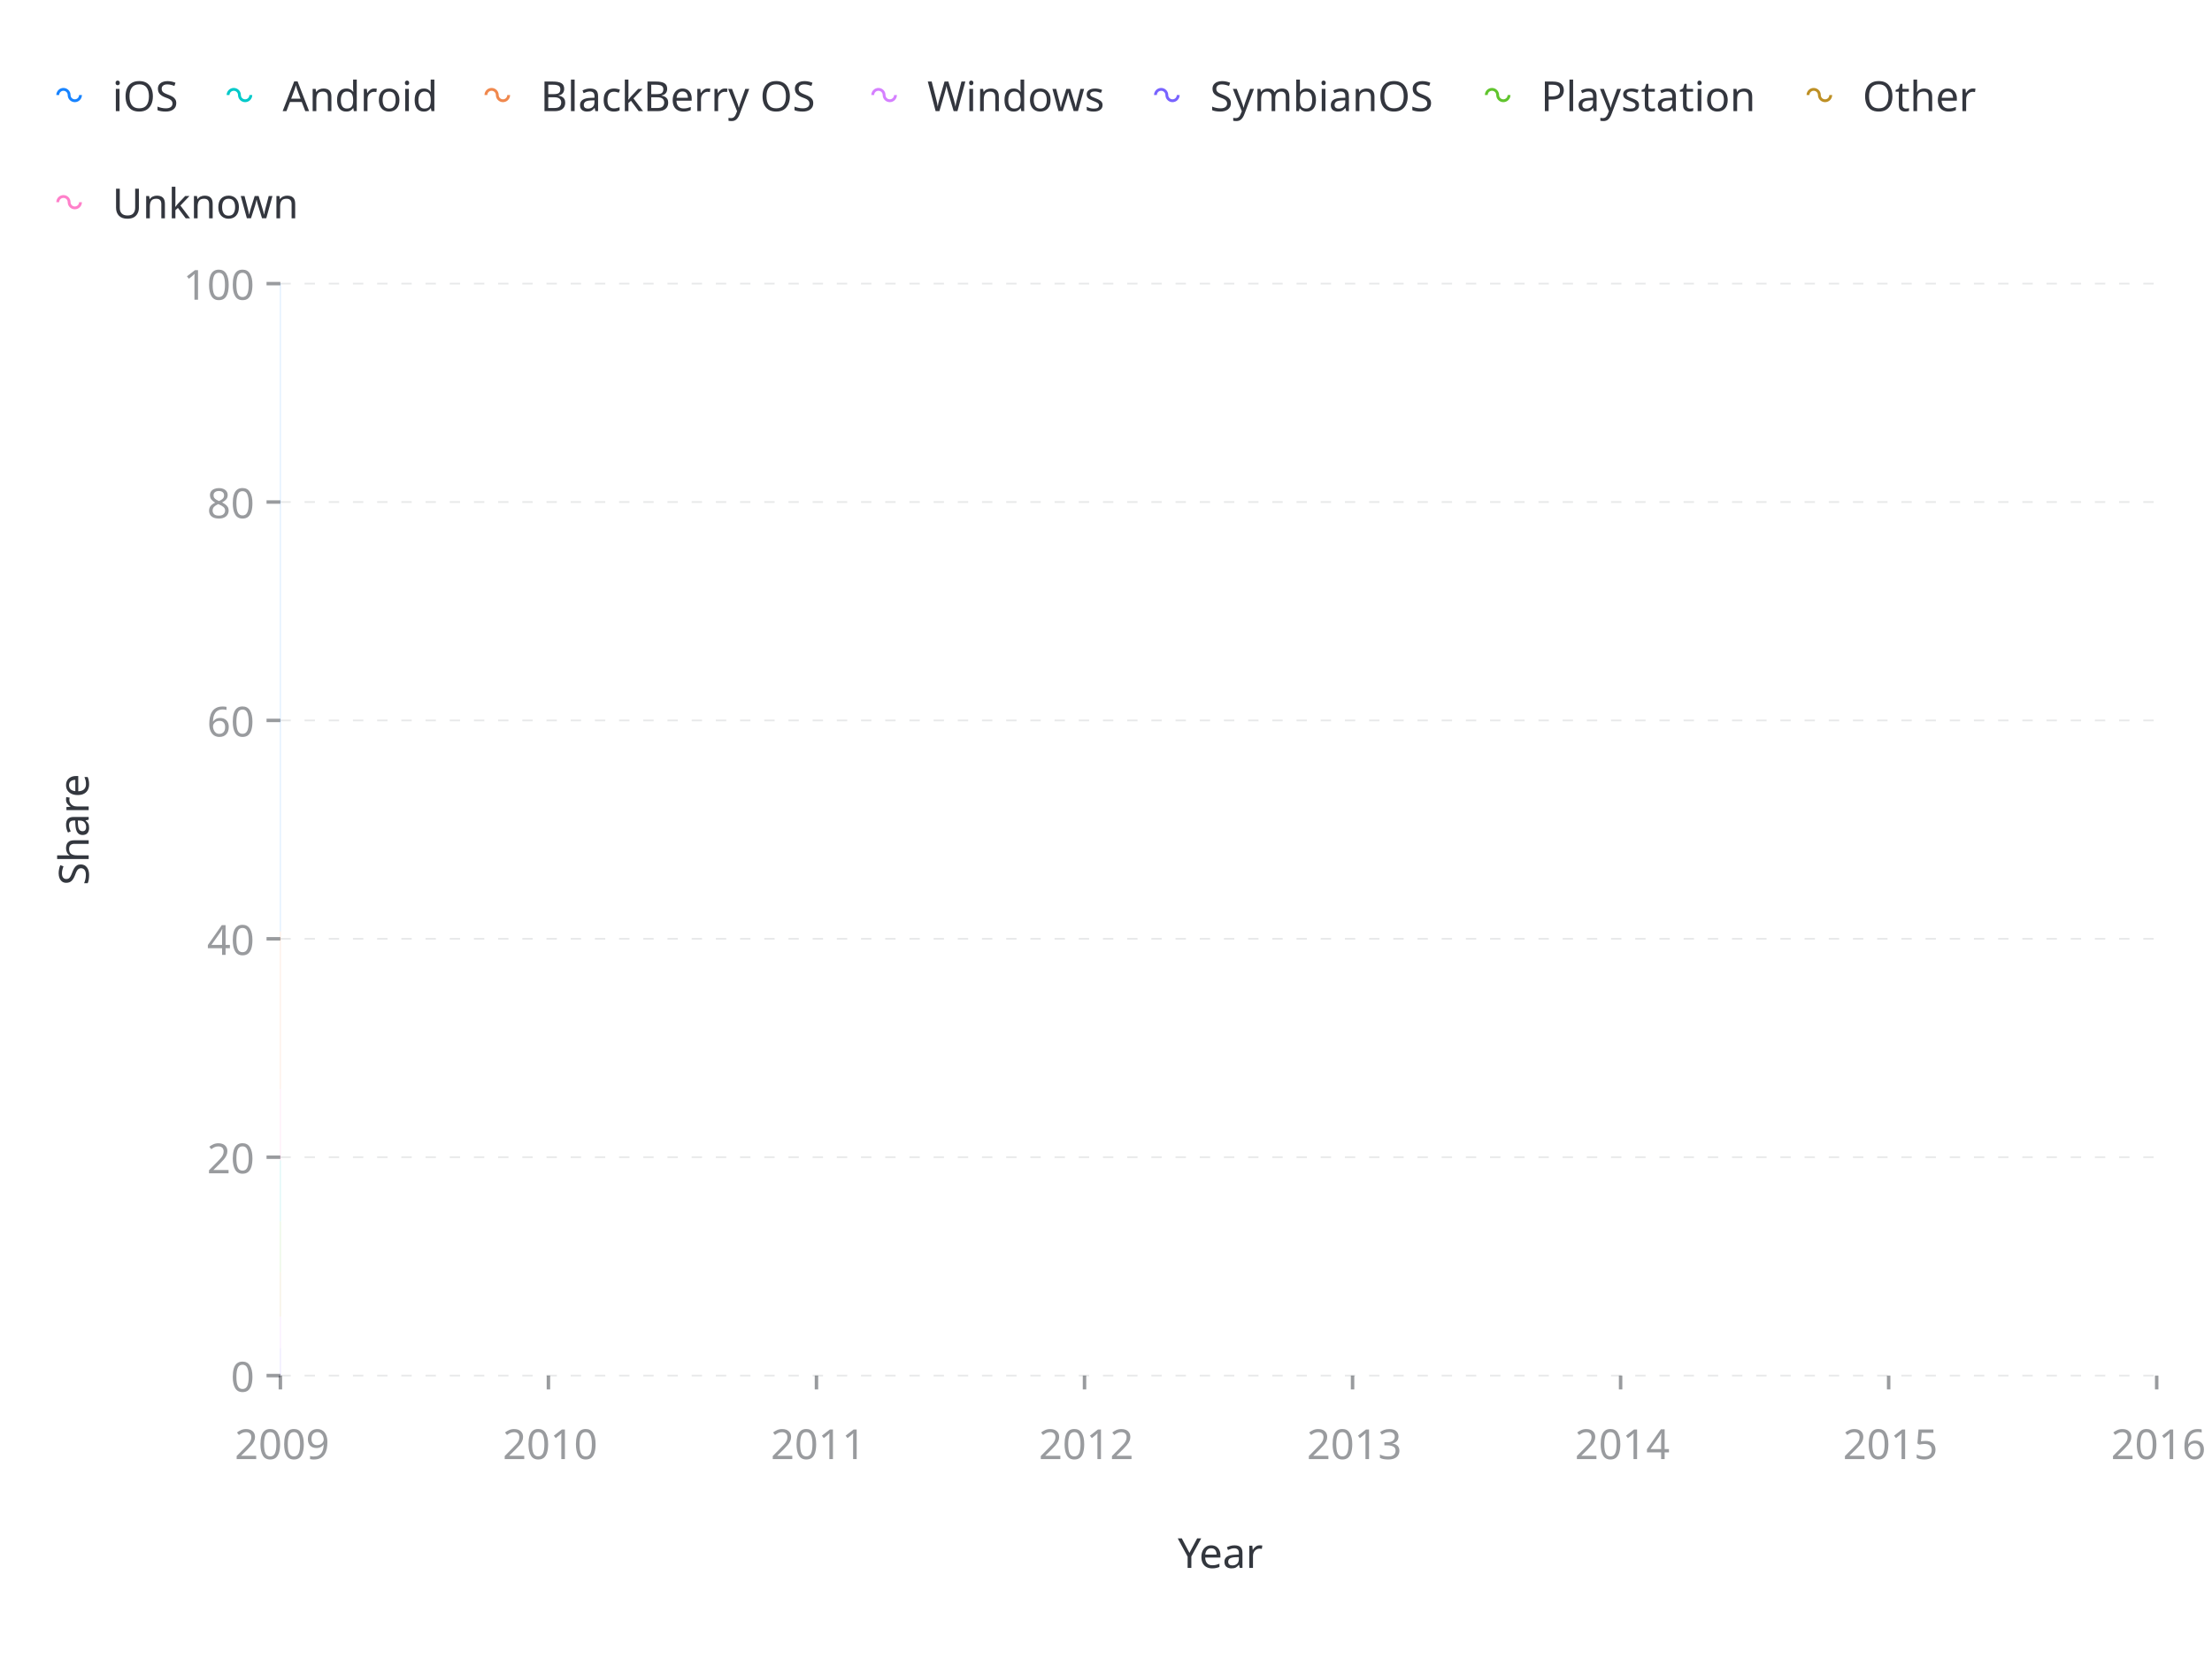
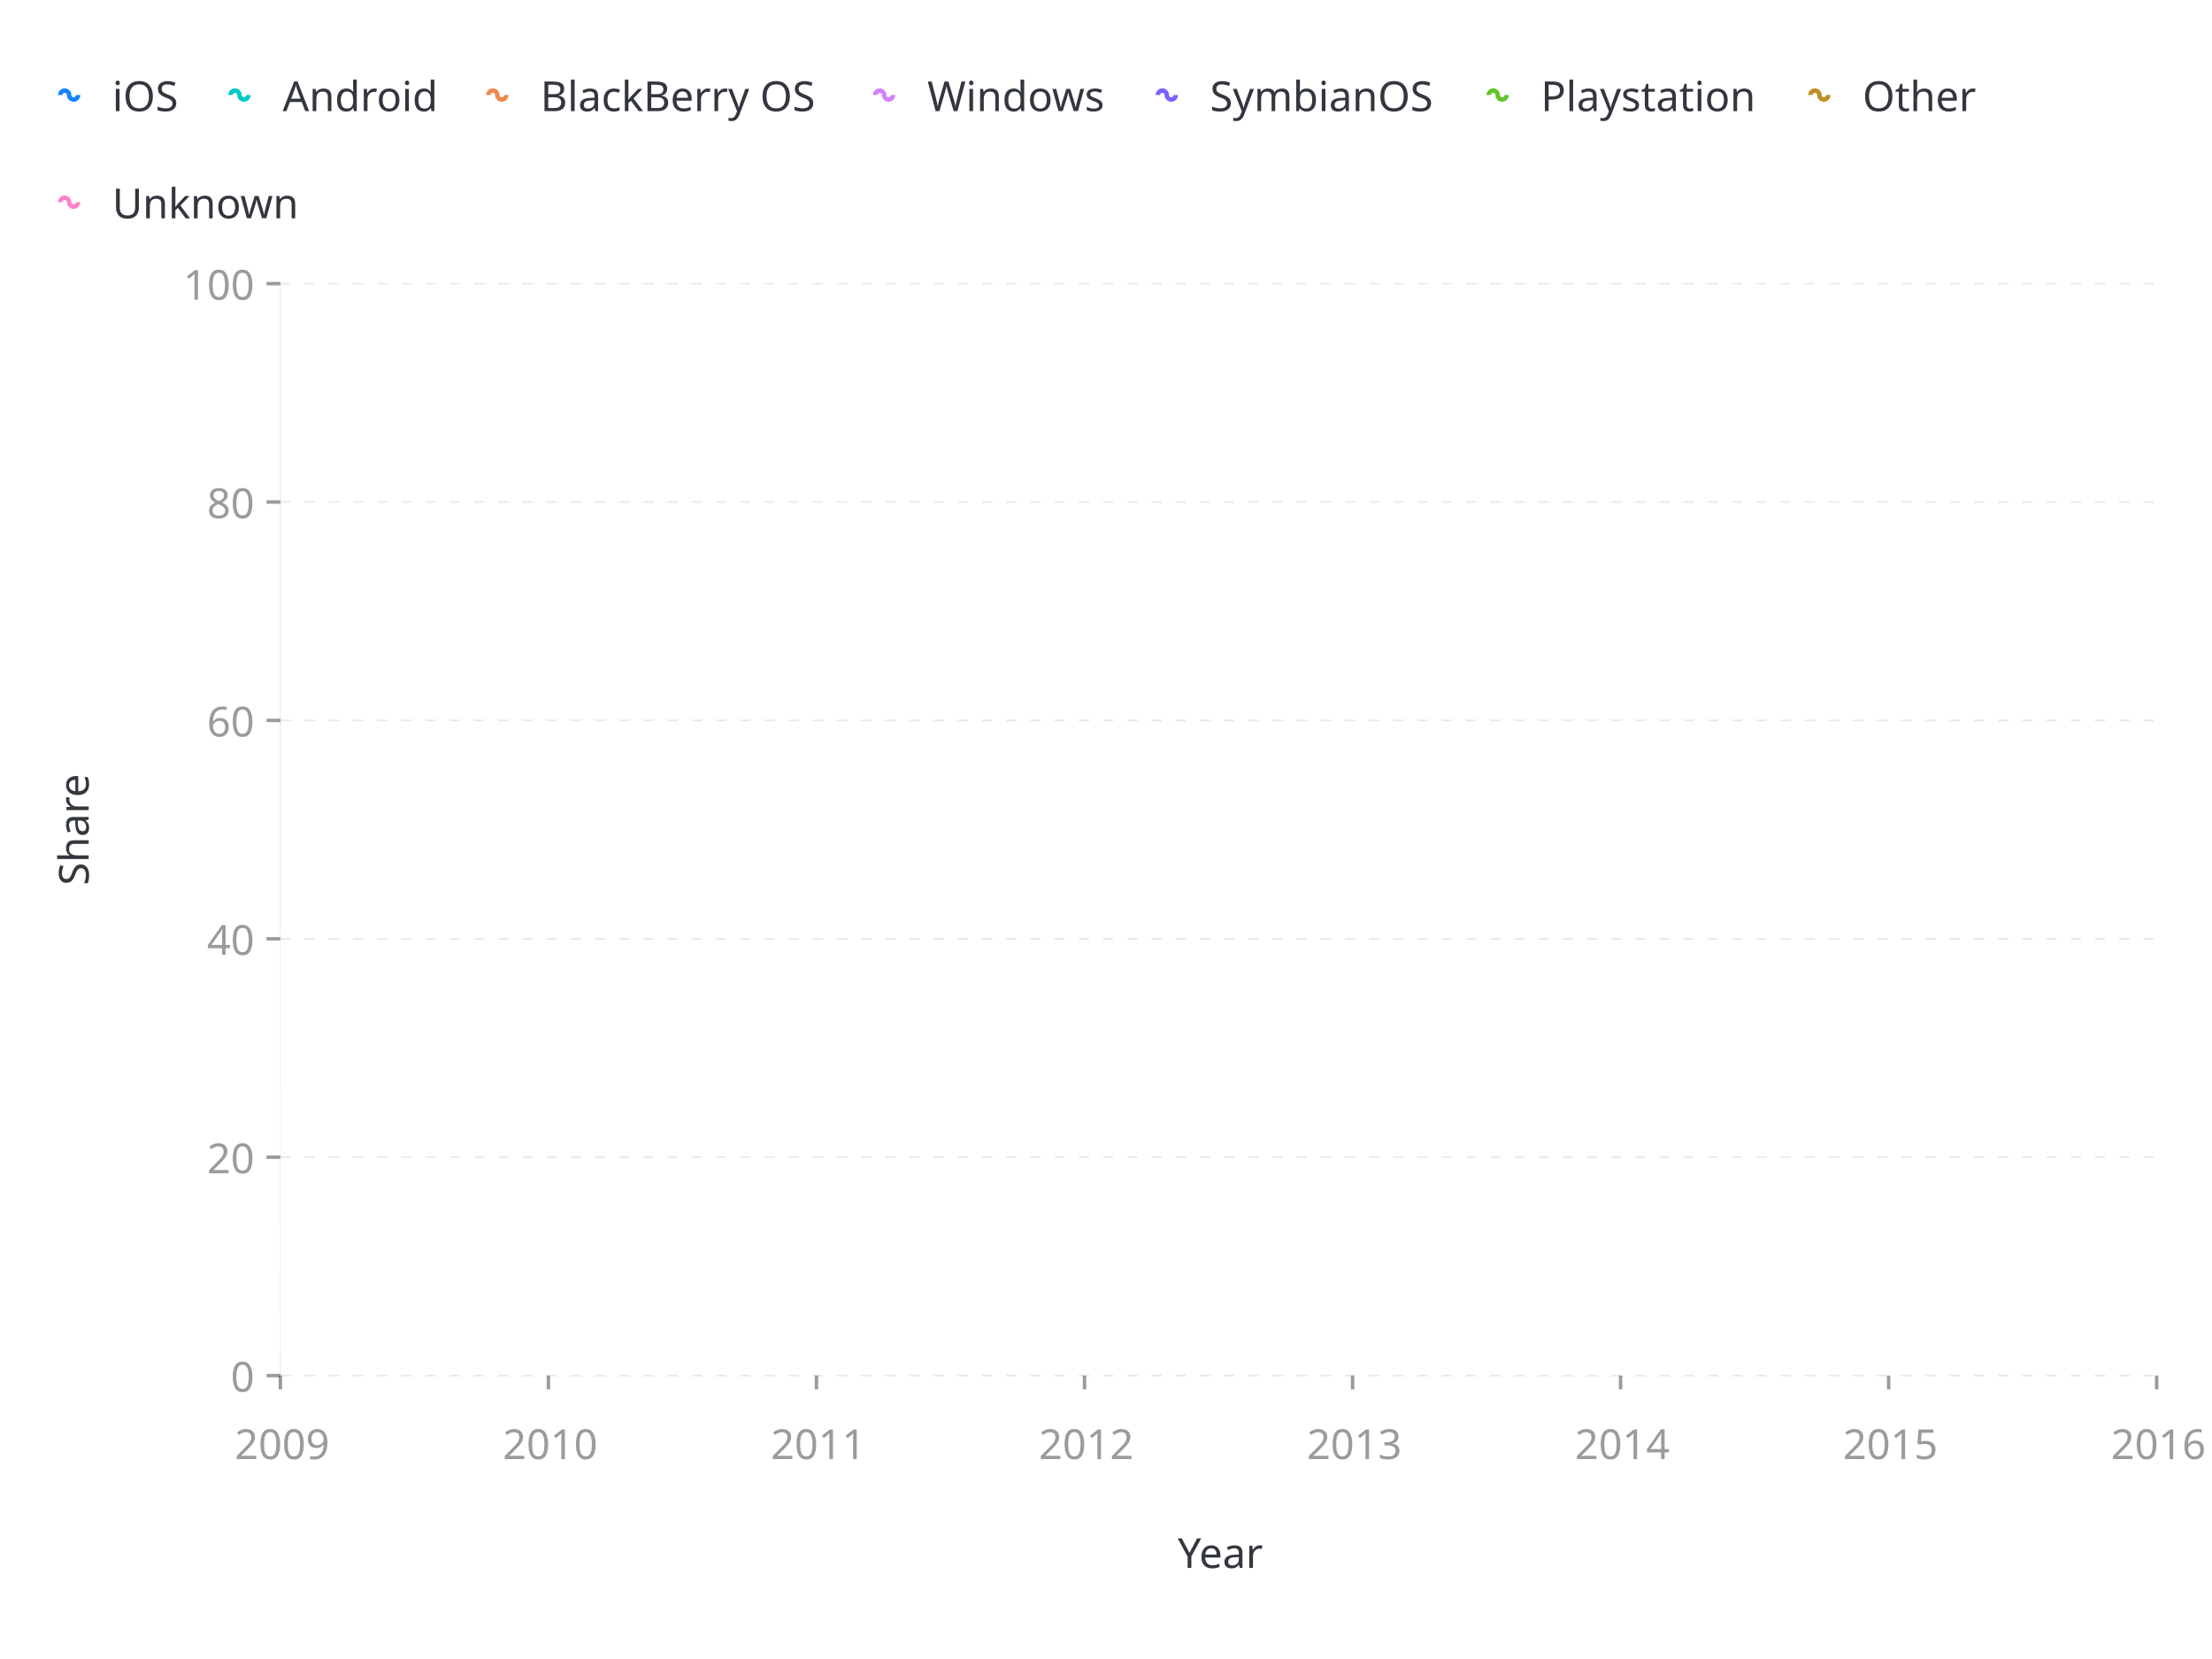
<svg xmlns="http://www.w3.org/2000/svg" width="640" height="480" color-interpolation-filters="sRGB" style="background: transparent;">
  <defs>
    <clipPath id="j" transform="matrix(1 0 0 1 -16 -16)">
      <use href="#a" transform="matrix(1 0 0 1 16 16)" />
    </clipPath>
    <clipPath id="k" transform="matrix(1 0 0 1 -81.12 -82)">
      <use href="#b" transform="matrix(.0001 0 0 1 81.12 82)" />
    </clipPath>
    <clipPath id="l" transform="matrix(1 0 0 1 -81.12 -82)">
      <use href="#c" transform="matrix(.0001 0 0 1 81.12 82)" />
    </clipPath>
    <clipPath id="m" transform="matrix(1 0 0 1 -81.12 -82)">
      <use href="#d" transform="matrix(.0001 0 0 1 81.12 82)" />
    </clipPath>
    <clipPath id="n" transform="matrix(1 0 0 1 -81.12 -82)">
      <use href="#e" transform="matrix(.0001 0 0 1 81.12 82)" />
    </clipPath>
    <clipPath id="o" transform="matrix(1 0 0 1 -81.12 -82)">
      <use href="#f" transform="matrix(.0001 0 0 1 81.12 82)" />
    </clipPath>
    <clipPath id="p" transform="matrix(1 0 0 1 -81.12 -82)">
      <use href="#g" transform="matrix(.0001 0 0 1 81.12 82)" />
    </clipPath>
    <clipPath id="q" transform="matrix(1 0 0 1 -81.12 -82)">
      <use href="#h" transform="matrix(.0001 0 0 1 81.12 82)" />
    </clipPath>
    <clipPath id="r" transform="matrix(1 0 0 1 -81.12 -82)">
      <use href="#i" transform="matrix(.0001 0 0 1 81.12 82)" />
    </clipPath>
  </defs>
  <g>
    <g fill="none">
      <g fill="none" class="view">
        <g>
          <path width="640" height="480" x="0" y="0" fill="rgba(0,0,0,0)" d="m0 0 640 0 0 480-640 0z" class="area" />
        </g>
        <g>
          <path width="608" height="448" x="16" y="16" fill="rgba(0,0,0,0)" d="m16 16 608 0 0 448-608 0z" class="area" />
        </g>
        <g>
          <path width="542.88" height="316" x="81.12" y="82" fill="rgba(0,0,0,0)" d="m81.12 82 542.88 0 0 316-542.88 0z" class="area" />
        </g>
        <g>
          <path width="542.88" height="316" x="81.12" y="82" fill="rgba(0,0,0,0)" d="m81.12 82 542.88 0 0 316-542.88 0z" class="area" />
        </g>
        <g fill="none" class="component">
          <g fill="none" transform="matrix(1 0 0 1 16 16)">
            <g fill="none" class="legend-category">
              <g fill="none" class="legend-title-group">
                <g fill="none" class="legend-title" />
              </g>
              <g fill="none" class="legend-items-group">
                <g fill="none" class="legend-items">
                  <g fill="none" class="items-navigator">
                    <g fill="none" class="navigator-content-group" clip-path="url(#j)">
                      <g fill="none" class="navigator-play-window">
                        <g fill="none" class="items-item-page">
                          <g fill="none" class="items-item">
                            <g fill="none" class="legend-category-item-background-group">
                              <g>
                                <path width="37.28" height="23" fill="rgba(0,0,0,0)" d="m0 0 37.28 0 0 23-37.28 0z" class="legend-category-item-background" visibility="visible" />
                              </g>
                            </g>
-                             <g fill="none" class="legend-category-item-marker-group" transform="matrix(.41161 0 0 .41161 4 11.5)">
-                               <g>
-                                 <path fill="none" stroke="rgba(23,131,255,1)" stroke-width="2" d="M-8 0a4 4 0 1 1 8 0 4 4 0 1 0 8 0" class="legend-category-item-marker" visibility="visible" />
+                             <g fill="none" class="legend-category-item-marker-group" transform="matrix(.32322 0 0 .32322 4 11.5)">
+                               <g>
+                                 <path fill="none" stroke="rgba(23,131,255,1)" stroke-width="4" d="M-8 0a4 4 0 1 1 8 0 4 4 0 1 0 8 0" class="legend-category-item-marker" visibility="visible" />
                              </g>
                            </g>
                            <g fill="none" class="legend-category-item-label-group" transform="matrix(1 0 0 1 16 11.5)">
                              <g>
                                <text fill="rgba(29,33,41,1)" fill-opacity=".9" stroke-width="1" class="legend-category-item-label" dominant-baseline="central" dx=".5" dy="0" font-family="sans-serif" font-size="12" font-style="normal" font-variant="normal" font-weight="normal" paint-order="stroke" style="transform:translate(0px, 0px);" text-anchor="left" visibility="visible">iOS</text>
                              </g>
                            </g>
                            <g fill="none" class="legend-category-item-value-group" />
                          </g>
                          <g fill="none" class="items-item" transform="matrix(1 0 0 1 49.28 0)">
                            <g fill="none" class="legend-category-item-background-group">
                              <g>
                                <path width="62.6" height="23" fill="rgba(0,0,0,0)" d="m0 0 62.6 0 0 23-62.6 0z" class="legend-category-item-background" visibility="visible" />
                              </g>
                            </g>
-                             <g fill="none" class="legend-category-item-marker-group" transform="matrix(.41161 0 0 .41161 4 11.5)">
-                               <g>
-                                 <path fill="none" stroke="rgba(0,201,201,1)" stroke-width="2" d="M-8 0a4 4 0 1 1 8 0 4 4 0 1 0 8 0" class="legend-category-item-marker" visibility="visible" />
+                             <g fill="none" class="legend-category-item-marker-group" transform="matrix(.32322 0 0 .32322 4 11.5)">
+                               <g>
+                                 <path fill="none" stroke="rgba(0,201,201,1)" stroke-width="4" d="M-8 0a4 4 0 1 1 8 0 4 4 0 1 0 8 0" class="legend-category-item-marker" visibility="visible" />
                              </g>
                            </g>
                            <g fill="none" class="legend-category-item-label-group" transform="matrix(1 0 0 1 16 11.5)">
                              <g>
                                <text fill="rgba(29,33,41,1)" fill-opacity=".9" stroke-width="1" class="legend-category-item-label" dominant-baseline="central" dx=".5" dy="0" font-family="sans-serif" font-size="12" font-style="normal" font-variant="normal" font-weight="normal" paint-order="stroke" style="transform:translate(0px, 0px);" text-anchor="left" visibility="visible">Android</text>
                              </g>
                            </g>
                            <g fill="none" class="legend-category-item-value-group" />
                          </g>
                          <g fill="none" class="items-item" transform="matrix(1 0 0 1 123.88 0)">
                            <g fill="none" class="legend-category-item-background-group">
                              <g>
                                <path width="99.92" height="23" fill="rgba(0,0,0,0)" d="m0 0 99.92 0 0 23-99.92 0z" class="legend-category-item-background" visibility="visible" />
                              </g>
                            </g>
-                             <g fill="none" class="legend-category-item-marker-group" transform="matrix(.41161 0 0 .41161 4 11.5)">
-                               <g>
-                                 <path fill="none" stroke="rgba(240,136,77,1)" stroke-width="2" d="M-8 0a4 4 0 1 1 8 0 4 4 0 1 0 8 0" class="legend-category-item-marker" visibility="visible" />
+                             <g fill="none" class="legend-category-item-marker-group" transform="matrix(.32322 0 0 .32322 4 11.5)">
+                               <g>
+                                 <path fill="none" stroke="rgba(240,136,77,1)" stroke-width="4" d="M-8 0a4 4 0 1 1 8 0 4 4 0 1 0 8 0" class="legend-category-item-marker" visibility="visible" />
                              </g>
                            </g>
                            <g fill="none" class="legend-category-item-label-group" transform="matrix(1 0 0 1 16 11.5)">
                              <g>
                                <text fill="rgba(29,33,41,1)" fill-opacity=".9" stroke-width="1" class="legend-category-item-label" dominant-baseline="central" dx=".5" dy="0" font-family="sans-serif" font-size="12" font-style="normal" font-variant="normal" font-weight="normal" paint-order="stroke" style="transform:translate(0px, 0px);" text-anchor="left" visibility="visible">BlackBerry OS</text>
                              </g>
                            </g>
                            <g fill="none" class="legend-category-item-value-group" />
                          </g>
                          <g fill="none" class="items-item" transform="matrix(1 0 0 1 235.8 0)">
                            <g fill="none" class="legend-category-item-background-group">
                              <g>
                                <path width="69.8" height="23" fill="rgba(0,0,0,0)" d="m0 0 69.8 0 0 23-69.8 0z" class="legend-category-item-background" visibility="visible" />
                              </g>
                            </g>
-                             <g fill="none" class="legend-category-item-marker-group" transform="matrix(.41161 0 0 .41161 4 11.5)">
-                               <g>
-                                 <path fill="none" stroke="rgba(213,128,255,1)" stroke-width="2" d="M-8 0a4 4 0 1 1 8 0 4 4 0 1 0 8 0" class="legend-category-item-marker" visibility="visible" />
+                             <g fill="none" class="legend-category-item-marker-group" transform="matrix(.32322 0 0 .32322 4 11.5)">
+                               <g>
+                                 <path fill="none" stroke="rgba(213,128,255,1)" stroke-width="4" d="M-8 0a4 4 0 1 1 8 0 4 4 0 1 0 8 0" class="legend-category-item-marker" visibility="visible" />
                              </g>
                            </g>
                            <g fill="none" class="legend-category-item-label-group" transform="matrix(1 0 0 1 16 11.5)">
                              <g>
                                <text fill="rgba(29,33,41,1)" fill-opacity=".9" stroke-width="1" class="legend-category-item-label" dominant-baseline="central" dx=".5" dy="0" font-family="sans-serif" font-size="12" font-style="normal" font-variant="normal" font-weight="normal" paint-order="stroke" style="transform:translate(0px, 0px);" text-anchor="left" visibility="visible">Windows</text>
                              </g>
                            </g>
                            <g fill="none" class="legend-category-item-value-group" />
                          </g>
                          <g fill="none" class="items-item" transform="matrix(1 0 0 1 317.6 0)">
                            <g fill="none" class="legend-category-item-background-group">
                              <g>
                                <path width="83.72" height="23" fill="rgba(0,0,0,0)" d="m0 0 83.72 0 0 23-83.72 0z" class="legend-category-item-background" visibility="visible" />
                              </g>
                            </g>
-                             <g fill="none" class="legend-category-item-marker-group" transform="matrix(.41161 0 0 .41161 4 11.5)">
-                               <g>
-                                 <path fill="none" stroke="rgba(120,99,255,1)" stroke-width="2" d="M-8 0a4 4 0 1 1 8 0 4 4 0 1 0 8 0" class="legend-category-item-marker" visibility="visible" />
+                             <g fill="none" class="legend-category-item-marker-group" transform="matrix(.32322 0 0 .32322 4 11.5)">
+                               <g>
+                                 <path fill="none" stroke="rgba(120,99,255,1)" stroke-width="4" d="M-8 0a4 4 0 1 1 8 0 4 4 0 1 0 8 0" class="legend-category-item-marker" visibility="visible" />
                              </g>
                            </g>
                            <g fill="none" class="legend-category-item-label-group" transform="matrix(1 0 0 1 16 11.5)">
                              <g>
                                <text fill="rgba(29,33,41,1)" fill-opacity=".9" stroke-width="1" class="legend-category-item-label" dominant-baseline="central" dx=".5" dy="0" font-family="sans-serif" font-size="12" font-style="normal" font-variant="normal" font-weight="normal" paint-order="stroke" style="transform:translate(0px, 0px);" text-anchor="left" visibility="visible">SymbianOS</text>
                              </g>
                            </g>
                            <g fill="none" class="legend-category-item-value-group" />
                          </g>
                          <g fill="none" class="items-item" transform="matrix(1 0 0 1 413.32 0)">
                            <g fill="none" class="legend-category-item-background-group">
                              <g>
                                <path width="81.08" height="23" fill="rgba(0,0,0,0)" d="m0 0 81.08 0 0 23-81.08 0z" class="legend-category-item-background" visibility="visible" />
                              </g>
                            </g>
-                             <g fill="none" class="legend-category-item-marker-group" transform="matrix(.41161 0 0 .41161 4 11.5)">
-                               <g>
-                                 <path fill="none" stroke="rgba(96,196,45,1)" stroke-width="2" d="M-8 0a4 4 0 1 1 8 0 4 4 0 1 0 8 0" class="legend-category-item-marker" visibility="visible" />
+                             <g fill="none" class="legend-category-item-marker-group" transform="matrix(.32322 0 0 .32322 4 11.5)">
+                               <g>
+                                 <path fill="none" stroke="rgba(96,196,45,1)" stroke-width="4" d="M-8 0a4 4 0 1 1 8 0 4 4 0 1 0 8 0" class="legend-category-item-marker" visibility="visible" />
                              </g>
                            </g>
                            <g fill="none" class="legend-category-item-label-group" transform="matrix(1 0 0 1 16 11.5)">
                              <g>
                                <text fill="rgba(29,33,41,1)" fill-opacity=".9" stroke-width="1" class="legend-category-item-label" dominant-baseline="central" dx=".5" dy="0" font-family="sans-serif" font-size="12" font-style="normal" font-variant="normal" font-weight="normal" paint-order="stroke" style="transform:translate(0px, 0px);" text-anchor="left" visibility="visible">Playstation</text>
                              </g>
                            </g>
                            <g fill="none" class="legend-category-item-value-group" />
                          </g>
                          <g fill="none" class="items-item" transform="matrix(1 0 0 1 506.4 0)">
                            <g fill="none" class="legend-category-item-background-group">
                              <g>
                                <path width="49.76" height="23" fill="rgba(0,0,0,0)" d="m0 0 49.76 0 0 23-49.76 0z" class="legend-category-item-background" visibility="visible" />
                              </g>
                            </g>
-                             <g fill="none" class="legend-category-item-marker-group" transform="matrix(.41161 0 0 .41161 4 11.5)">
-                               <g>
-                                 <path fill="none" stroke="rgba(189,143,36,1)" stroke-width="2" d="M-8 0a4 4 0 1 1 8 0 4 4 0 1 0 8 0" class="legend-category-item-marker" visibility="visible" />
+                             <g fill="none" class="legend-category-item-marker-group" transform="matrix(.32322 0 0 .32322 4 11.5)">
+                               <g>
+                                 <path fill="none" stroke="rgba(189,143,36,1)" stroke-width="4" d="M-8 0a4 4 0 1 1 8 0 4 4 0 1 0 8 0" class="legend-category-item-marker" visibility="visible" />
                              </g>
                            </g>
                            <g fill="none" class="legend-category-item-label-group" transform="matrix(1 0 0 1 16 11.5)">
                              <g>
                                <text fill="rgba(29,33,41,1)" fill-opacity=".9" stroke-width="1" class="legend-category-item-label" dominant-baseline="central" dx=".5" dy="0" font-family="sans-serif" font-size="12" font-style="normal" font-variant="normal" font-weight="normal" paint-order="stroke" style="transform:translate(0px, 0px);" text-anchor="left" visibility="visible">Other</text>
                              </g>
                            </g>
                            <g fill="none" class="legend-category-item-value-group" />
                          </g>
                          <g fill="none" class="items-item" transform="matrix(1 0 0 1 0 31)">
                            <g fill="none" class="legend-category-item-background-group">
                              <g>
                                <path width="70.88" height="23" fill="rgba(0,0,0,0)" d="m0 0 70.88 0 0 23-70.88 0z" class="legend-category-item-background" visibility="visible" />
                              </g>
                            </g>
-                             <g fill="none" class="legend-category-item-marker-group" transform="matrix(.41161 0 0 .41161 4 11.5)">
-                               <g>
-                                 <path fill="none" stroke="rgba(255,128,202,1)" stroke-width="2" d="M-8 0a4 4 0 1 1 8 0 4 4 0 1 0 8 0" class="legend-category-item-marker" visibility="visible" />
+                             <g fill="none" class="legend-category-item-marker-group" transform="matrix(.32322 0 0 .32322 4 11.5)">
+                               <g>
+                                 <path fill="none" stroke="rgba(255,128,202,1)" stroke-width="4" d="M-8 0a4 4 0 1 1 8 0 4 4 0 1 0 8 0" class="legend-category-item-marker" visibility="visible" />
                              </g>
                            </g>
                            <g fill="none" class="legend-category-item-label-group" transform="matrix(1 0 0 1 16 11.5)">
                              <g>
                                <text fill="rgba(29,33,41,1)" fill-opacity=".9" stroke-width="1" class="legend-category-item-label" dominant-baseline="central" dx=".5" dy="0" font-family="sans-serif" font-size="12" font-style="normal" font-variant="normal" font-weight="normal" paint-order="stroke" style="transform:translate(0px, 0px);" text-anchor="left" visibility="visible">Unknown</text>
                              </g>
                            </g>
                            <g fill="none" class="legend-category-item-value-group" />
                          </g>
                        </g>
                      </g>
                    </g>
                    <g fill="none" class="navigator-controller" />
                    <g>
                      <path id="a" width="556.16" height="54" fill="none" d="m0 0 556.16 0 0 54-556.16 0z" class="navigator-clip-path" />
                    </g>
                  </g>
                </g>
              </g>
            </g>
          </g>
        </g>
        <g fill="none" class="component">
          <g fill="none" class="axis">
            <g fill="none" class="axis-grid-group" />
            <g fill="none" class="axis-main-group">
              <g fill="none" class="axis-line-group">
                <g>
                  <line x1="81.12" x2="624" y1="398" y2="398" fill="none" stroke="rgba(29,33,41,1)" stroke-opacity=".45" stroke-width=".5" class="axis-line axis-line" opacity="0" />
                </g>
              </g>
              <g fill="none" class="axis-tick-group">
                <g fill="none" class="axis-tick" transform="matrix(1 0 0 1 81.12 398)">
                  <g>
                    <line x1="0" x2="0" y1="0" y2="4" fill="none" stroke="rgba(29,33,41,1)" stroke-width="1" class="axis-tick-item" opacity=".45" />
                  </g>
                </g>
                <g fill="none" class="axis-tick" transform="matrix(1 0 0 1 158.6743 398)">
                  <g>
                    <line x1="0" x2="0" y1="0" y2="4" fill="none" stroke="rgba(29,33,41,1)" stroke-width="1" class="axis-tick-item" opacity=".45" />
                  </g>
                </g>
                <g fill="none" class="axis-tick" transform="matrix(1 0 0 1 236.2286 398)">
                  <g>
                    <line x1="0" x2="0" y1="0" y2="4" fill="none" stroke="rgba(29,33,41,1)" stroke-width="1" class="axis-tick-item" opacity=".45" />
                  </g>
                </g>
                <g fill="none" class="axis-tick" transform="matrix(1 0 0 1 313.7829 398)">
                  <g>
                    <line x1="0" x2="0" y1="0" y2="4" fill="none" stroke="rgba(29,33,41,1)" stroke-width="1" class="axis-tick-item" opacity=".45" />
                  </g>
                </g>
                <g fill="none" class="axis-tick" transform="matrix(1 0 0 1 391.3372 398)">
                  <g>
                    <line x1="0" x2="0" y1="0" y2="4" fill="none" stroke="rgba(29,33,41,1)" stroke-width="1" class="axis-tick-item" opacity=".45" />
                  </g>
                </g>
                <g fill="none" class="axis-tick" transform="matrix(1 0 0 1 468.8914 398)">
                  <g>
                    <line x1="0" x2="0" y1="0" y2="4" fill="none" stroke="rgba(29,33,41,1)" stroke-width="1" class="axis-tick-item" opacity=".45" />
                  </g>
                </g>
                <g fill="none" class="axis-tick" transform="matrix(1 0 0 1 546.4457 398)">
                  <g>
                    <line x1="0" x2="0" y1="0" y2="4" fill="none" stroke="rgba(29,33,41,1)" stroke-width="1" class="axis-tick-item" opacity=".45" />
                  </g>
                </g>
                <g fill="none" class="axis-tick" transform="matrix(1 0 0 1 624 398)">
                  <g>
                    <line x1="0" x2="0" y1="0" y2="4" fill="none" stroke="rgba(29,33,41,1)" stroke-width="1" class="axis-tick-item" opacity=".45" />
                  </g>
                </g>
              </g>
              <g fill="none" class="axis-label-group">
                <g fill="none" class="axis-label" transform="matrix(1 0 0 1 81.12 406)">
                  <g>
                    <text fill="rgba(29,33,41,1)" stroke-width="1" class="axis-label-item" dominant-baseline="central" dx=".5" dy="11.5" font-family="sans-serif" font-size="12" font-style="normal" font-variant="normal" font-weight="normal" opacity=".45" paint-order="stroke" style="transform:translate(0px, 0px);" text-anchor="middle" visibility="visible">2009</text>
                  </g>
                </g>
                <g fill="none" class="axis-label" transform="matrix(1 0 0 1 158.6743 406)">
                  <g>
                    <text fill="rgba(29,33,41,1)" stroke-width="1" class="axis-label-item" dominant-baseline="central" dx=".5" dy="11.5" font-family="sans-serif" font-size="12" font-style="normal" font-variant="normal" font-weight="normal" opacity=".45" paint-order="stroke" style="transform:translate(0px, 0px);" text-anchor="middle" visibility="visible">2010</text>
                  </g>
                </g>
                <g fill="none" class="axis-label" transform="matrix(1 0 0 1 236.2286 406)">
                  <g>
                    <text fill="rgba(29,33,41,1)" stroke-width="1" class="axis-label-item" dominant-baseline="central" dx=".5" dy="11.5" font-family="sans-serif" font-size="12" font-style="normal" font-variant="normal" font-weight="normal" opacity=".45" paint-order="stroke" style="transform:translate(0px, 0px);" text-anchor="middle" visibility="visible">2011</text>
                  </g>
                </g>
                <g fill="none" class="axis-label" transform="matrix(1 0 0 1 313.7829 406)">
                  <g>
                    <text fill="rgba(29,33,41,1)" stroke-width="1" class="axis-label-item" dominant-baseline="central" dx=".5" dy="11.5" font-family="sans-serif" font-size="12" font-style="normal" font-variant="normal" font-weight="normal" opacity=".45" paint-order="stroke" style="transform:translate(0px, 0px);" text-anchor="middle" visibility="visible">2012</text>
                  </g>
                </g>
                <g fill="none" class="axis-label" transform="matrix(1 0 0 1 391.3372 406)">
                  <g>
                    <text fill="rgba(29,33,41,1)" stroke-width="1" class="axis-label-item" dominant-baseline="central" dx=".5" dy="11.5" font-family="sans-serif" font-size="12" font-style="normal" font-variant="normal" font-weight="normal" opacity=".45" paint-order="stroke" style="transform:translate(0px, 0px);" text-anchor="middle" visibility="visible">2013</text>
                  </g>
                </g>
                <g fill="none" class="axis-label" transform="matrix(1 0 0 1 468.8914 406)">
                  <g>
                    <text fill="rgba(29,33,41,1)" stroke-width="1" class="axis-label-item" dominant-baseline="central" dx=".5" dy="11.5" font-family="sans-serif" font-size="12" font-style="normal" font-variant="normal" font-weight="normal" opacity=".45" paint-order="stroke" style="transform:translate(0px, 0px);" text-anchor="middle" visibility="visible">2014</text>
                  </g>
                </g>
                <g fill="none" class="axis-label" transform="matrix(1 0 0 1 546.4457 406)">
                  <g>
                    <text fill="rgba(29,33,41,1)" stroke-width="1" class="axis-label-item" dominant-baseline="central" dx=".5" dy="11.5" font-family="sans-serif" font-size="12" font-style="normal" font-variant="normal" font-weight="normal" opacity=".45" paint-order="stroke" style="transform:translate(0px, 0px);" text-anchor="middle" visibility="visible">2015</text>
                  </g>
                </g>
                <g fill="none" class="axis-label" transform="matrix(1 0 0 1 624 406)">
                  <g>
                    <text fill="rgba(29,33,41,1)" stroke-width="1" class="axis-label-item" dominant-baseline="central" dx=".5" dy="11.5" font-family="sans-serif" font-size="12" font-style="normal" font-variant="normal" font-weight="normal" opacity=".45" paint-order="stroke" style="transform:translate(0px, 0px);" text-anchor="middle" visibility="visible">2016</text>
                  </g>
                </g>
              </g>
            </g>
            <g fill="none" class="axis-title-group" transform="matrix(1 0 0 1 352.58 452.5)">
              <g transform="matrix(1 0 0 1 0 8)">
                <text fill="rgba(29,33,41,1)" stroke-width="1" class="axis-title" dominant-baseline="central" dx=".5" dy="-11.5" font-family="sans-serif" font-size="12" font-style="normal" font-variant="normal" font-weight="normal" opacity=".9" paint-order="stroke" style="transform:translate(0px, 0px);" text-anchor="middle">Year</text>
              </g>
            </g>
          </g>
        </g>
        <g fill="none" class="component">
          <g fill="none" class="axis">
            <g fill="none" class="axis-grid-group">
              <g fill="none" class="axis-grid">
                <g fill="none" class="grid-line-group">
                  <g>
                    <path fill="none" stroke="rgba(29,33,41,1)" stroke-dasharray="3,4" stroke-opacity=".1" stroke-width=".5" d="m81.12 398 542.88 0" class="grid-line" />
                  </g>
                  <g>
                    <path fill="none" stroke="rgba(29,33,41,1)" stroke-dasharray="3,4" stroke-opacity=".1" stroke-width=".5" d="m81.12 334.813 542.88 0" class="grid-line" />
                  </g>
                  <g>
                    <path fill="none" stroke="rgba(29,33,41,1)" stroke-dasharray="3,4" stroke-opacity=".1" stroke-width=".5" d="m81.12 271.625 542.88 0" class="grid-line" />
                  </g>
                  <g>
                    <path fill="none" stroke="rgba(29,33,41,1)" stroke-dasharray="3,4" stroke-opacity=".1" stroke-width=".5" d="m81.12 208.438 542.88 0" class="grid-line" />
                  </g>
                  <g>
                    <path fill="none" stroke="rgba(29,33,41,1)" stroke-dasharray="3,4" stroke-opacity=".1" stroke-width=".5" d="m81.12 145.25 542.88 0" class="grid-line" />
                  </g>
                  <g>
                    <path fill="none" stroke="rgba(29,33,41,1)" stroke-dasharray="3,4" stroke-opacity=".1" stroke-width=".5" d="m81.12 82.063 542.88 0" class="grid-line" />
                  </g>
                </g>
                <g fill="none" class="grid-region-group" />
              </g>
            </g>
            <g fill="none" class="axis-main-group">
              <g fill="none" class="axis-line-group">
                <g>
                  <line x1="81.12" x2="81.12" y1="398" y2="82" fill="none" stroke="rgba(29,33,41,1)" stroke-opacity=".45" stroke-width=".5" class="axis-line axis-line" opacity="0" />
                </g>
              </g>
              <g fill="none" class="axis-tick-group">
                <g fill="none" class="axis-tick" transform="matrix(1 0 0 1 81.12 398)">
                  <g>
                    <line x1="0" x2="-4" y1="0" y2="0" fill="none" stroke="rgba(29,33,41,1)" stroke-width="1" class="axis-tick-item" opacity=".45" />
                  </g>
                </g>
                <g fill="none" class="axis-tick" transform="matrix(1 0 0 1 81.12 334.8127)">
                  <g>
                    <line x1="0" x2="-4" y1="0" y2="0" fill="none" stroke="rgba(29,33,41,1)" stroke-width="1" class="axis-tick-item" opacity=".45" />
                  </g>
                </g>
                <g fill="none" class="axis-tick" transform="matrix(1 0 0 1 81.12 271.6253)">
                  <g>
                    <line x1="0" x2="-4" y1="0" y2="0" fill="none" stroke="rgba(29,33,41,1)" stroke-width="1" class="axis-tick-item" opacity=".45" />
                  </g>
                </g>
                <g fill="none" class="axis-tick" transform="matrix(1 0 0 1 81.12 208.438)">
                  <g>
                    <line x1="0" x2="-4" y1="0" y2="0" fill="none" stroke="rgba(29,33,41,1)" stroke-width="1" class="axis-tick-item" opacity=".45" />
                  </g>
                </g>
                <g fill="none" class="axis-tick" transform="matrix(1 0 0 1 81.12 145.2505)">
                  <g>
                    <line x1="0" x2="-4" y1="0" y2="0" fill="none" stroke="rgba(29,33,41,1)" stroke-width="1" class="axis-tick-item" opacity=".45" />
                  </g>
                </g>
                <g fill="none" class="axis-tick" transform="matrix(1 0 0 1 81.12 82.0632)">
                  <g>
                    <line x1="0" x2="-4" y1="0" y2="0" fill="none" stroke="rgba(29,33,41,1)" stroke-width="1" class="axis-tick-item" opacity=".45" />
                  </g>
                </g>
              </g>
              <g fill="none" class="axis-label-group">
                <g fill="none" class="axis-label" transform="matrix(1 0 0 1 73.12 398)">
                  <g>
                    <text fill="rgba(29,33,41,1)" stroke-width="1" class="axis-label-item" dominant-baseline="central" dx=".5" dy="0" font-family="sans-serif" font-size="12" font-style="normal" font-variant="normal" font-weight="normal" opacity=".45" paint-order="stroke" style="transform:translate(0px, 0px);" text-anchor="end" visibility="visible">0</text>
                  </g>
                </g>
                <g fill="none" class="axis-label" transform="matrix(1 0 0 1 73.12 334.8127)">
                  <g>
                    <text fill="rgba(29,33,41,1)" stroke-width="1" class="axis-label-item" dominant-baseline="central" dx=".5" dy="0" font-family="sans-serif" font-size="12" font-style="normal" font-variant="normal" font-weight="normal" opacity=".45" paint-order="stroke" style="transform:translate(0px, 0px);" text-anchor="end" visibility="visible">20</text>
                  </g>
                </g>
                <g fill="none" class="axis-label" transform="matrix(1 0 0 1 73.12 271.6253)">
                  <g>
                    <text fill="rgba(29,33,41,1)" stroke-width="1" class="axis-label-item" dominant-baseline="central" dx=".5" dy="0" font-family="sans-serif" font-size="12" font-style="normal" font-variant="normal" font-weight="normal" opacity=".45" paint-order="stroke" style="transform:translate(0px, 0px);" text-anchor="end" visibility="visible">40</text>
                  </g>
                </g>
                <g fill="none" class="axis-label" transform="matrix(1 0 0 1 73.12 208.438)">
                  <g>
                    <text fill="rgba(29,33,41,1)" stroke-width="1" class="axis-label-item" dominant-baseline="central" dx=".5" dy="0" font-family="sans-serif" font-size="12" font-style="normal" font-variant="normal" font-weight="normal" opacity=".45" paint-order="stroke" style="transform:translate(0px, 0px);" text-anchor="end" visibility="visible">60</text>
                  </g>
                </g>
                <g fill="none" class="axis-label" transform="matrix(1 0 0 1 73.12 145.2505)">
                  <g>
                    <text fill="rgba(29,33,41,1)" stroke-width="1" class="axis-label-item" dominant-baseline="central" dx=".5" dy="0" font-family="sans-serif" font-size="12" font-style="normal" font-variant="normal" font-weight="normal" opacity=".45" paint-order="stroke" style="transform:translate(0px, 0px);" text-anchor="end" visibility="visible">80</text>
                  </g>
                </g>
                <g fill="none" class="axis-label" transform="matrix(1 0 0 1 73.12 82.0632)">
                  <g>
                    <text fill="rgba(29,33,41,1)" stroke-width="1" class="axis-label-item" dominant-baseline="central" dx=".5" dy="0" font-family="sans-serif" font-size="12" font-style="normal" font-variant="normal" font-weight="normal" opacity=".45" paint-order="stroke" style="transform:translate(0px, 0px);" text-anchor="end" visibility="visible">100</text>
                  </g>
                </g>
              </g>
            </g>
            <g fill="none" class="axis-title-group" transform="matrix(1 0 0 1 28.5 240.0316)">
              <g transform="matrix(0 -1 1 0 -7.5 .5)">
                <text fill="rgba(29,33,41,1)" stroke-width="1" class="axis-title" dominant-baseline="central" dx=".5" dy="0" font-family="sans-serif" font-size="12" font-style="normal" font-variant="normal" font-weight="normal" opacity=".9" paint-order="stroke" style="transform:translate(0px, 0px);" text-anchor="middle">Share</text>
              </g>
            </g>
          </g>
        </g>
        <g transform="matrix(1 0 0 1 81.12 82)">
          <path width="542.88" height="316" fill="rgba(0,0,0,0)" d="m0 0 542.88 0 0 316-542.88 0z" class="plot" />
          <g fill="none" class="main-layer">
            <g clip-path="url(#k)">
              <path fill="rgba(23,131,255,1)" fill-opacity=".85" stroke="rgba(23,131,255,1)" stroke-width="0" d="M0 0c25.851.032 51.703.063 77.554.063 25.852 0 51.703-.031 77.555-.031 25.851 0 51.702.063 77.554.063 25.851 0 51.703-.095 77.554-.095 25.852 0 51.703.032 77.554.032 25.852 0 51.703-.032 77.555-.032 25.851 0 51.703.032 77.554.063l0 168.015c-25.851-3.807-51.703-7.614-77.554-7.614-25.852 0-51.703 3.649-77.555 4.739-25.851 1.09-51.702 1.801-77.554 1.801-25.851 0-51.703-3.665-77.554-10.994-25.852-7.33-51.703-35.038-77.554-35.038-25.852 0-51.703 2.633-77.555 7.899-25.851 5.265-51.703 31.951-77.554 58.637Z" class="element" />
              <g transform="matrix(.0001 0 0 1 0 0)">
                <path id="b" fill="none" fill-opacity="0" stroke-opacity="0" d="m0 0 542.88 0 0 187.508-542.88 0Z" opacity="0" />
              </g>
            </g>
            <g clip-path="url(#l)">
              <path fill="rgba(0,201,201,1)" fill-opacity=".85" stroke="rgba(0,201,201,1)" stroke-width="0" d="M0 253.729c25.851-4.971 51.703-9.942 77.554-29.825 25.852-19.883 51.703-102.932 77.555-102.932 25.851 0 51.702 27.708 77.554 35.038 25.851 7.329 51.703 10.994 77.554 10.994 25.852 0 51.703-.711 77.554-1.801 25.852-1.09 51.703-4.739 77.555-4.739 25.851 0 51.703 3.807 77.554 7.614l0 142.804c-25.851-.785-51.703-1.569-77.554-3.507-25.852-1.938-51.703-5.397-77.555-8.12-25.851-2.722-51.702-5.75-77.554-8.214-25.851-2.464-51.703-2.191-77.554-6.571-25.852-4.381-51.703-52.667-77.554-52.667-25.852 0-51.703 45.716-77.555 45.716-25.851 0-51.703-3.08-77.554-6.161Z" class="element" />
              <g transform="matrix(.0001 0 0 1 0 0)">
                <path id="c" fill="none" fill-opacity="0" stroke-opacity="0" d="m0 120.972 542.88 0 0 189.91-542.88 0Z" opacity="0" />
              </g>
            </g>
            <g clip-path="url(#m)">
              <path fill="rgba(240,136,77,1)" fill-opacity=".85" stroke="rgba(240,136,77,1)" stroke-width="0" d="M0 187.508c25.851-29.318 51.703-58.637 77.554-58.637 25.852 0 51.703 76.999 77.555 102.932 25.851 25.933 51.702 48.286 77.554 52.667 25.851 4.38 51.703 3.222 77.554 6.571 25.852 3.349 51.703 9.931 77.554 13.522 25.852 3.591 51.703 6.277 77.555 8.025 25.851 1.748 51.703 2.185 77.554 2.622l0 .6c-25.851-.371-51.703-.742-77.554-1.737-25.852-.995-51.703-2.133-77.555-4.234-25.851-2.101-51.702-6.034-77.554-8.372-25.851-2.338-51.703-2.88-77.554-5.655-25.852-2.775-51.703-3.665-77.554-10.995-25.852-7.33-51.703-60.913-77.555-60.913-25.851 0-51.703 4.582-77.554 9.163Z" class="element" />
              <g transform="matrix(.0001 0 0 1 0 0)">
                <path id="d" fill="none" fill-opacity="0" stroke-opacity="0" d="m0 128.871 542.88 0 0 186.939-542.88 0Z" opacity="0" />
              </g>
            </g>
            <g clip-path="url(#n)">
              <path fill="rgba(213,128,255,1)" fill-opacity=".85" stroke="rgba(213,128,255,1)" stroke-width="0" d="M0 298.908c25.851 7.882 51.703 15.765 77.554 15.765 25.852 0 51.703-2.006 77.555-2.97 25.851-.963 51.702-2.306 77.554-2.812 25.851-.505 51.703-.252 77.554-.758 25.852-.505 51.703-8.878 77.554-8.878 25.852 0 51.703 6.182 77.555 8.12 25.851 1.938 51.703 2.722 77.554 3.507l0 2.875c-25.851-.195-51.703-.39-77.554-1.169-25.852-.779-51.703-8.025-77.555-8.025-25.851 0-51.702 8.088-77.554 8.088-25.851 0-51.703-.253-77.554-.253-25.852 0-51.703 1.138-77.554 1.738-25.852.6-51.703 1.864-77.555 1.864-25.851 0-51.703-3.949-77.554-7.898Z" class="element" />
              <g transform="matrix(.0001 0 0 1 0 0)">
                <path id="e" fill="none" fill-opacity="0" stroke-opacity="0" d="m0 298.908 542.88 0 0 17.092-542.88 0Z" opacity="0" />
              </g>
            </g>
            <g clip-path="url(#o)">
              <path fill="rgba(120,99,255,1)" fill-opacity=".85" stroke="rgba(120,99,255,1)" stroke-width="0" d="M0 308.102c25.851 1.405 51.703 2.811 77.554 2.811 25.852 0 51.703-26.096 77.555-26.096 25.851 0 51.702 26.17 77.554 27.581 25.851 1.412 51.703 1.717 77.554 2.117 25.852.4 51.703.369 77.554.6 25.852.232 51.703.748 77.555.79 25.851.042 51.703.053 77.554.063l0 .032c-25.851 0-51.703 0-77.554 0-25.852 0-51.703-.284-77.555-.348-25.851-.063-51.702-.031-77.554-.094-25.851-.063-51.703-.243-77.554-.727-25.852-.484-51.703-18.767-77.554-18.767-25.852 0-51.703 17.724-77.555 18.609-25.851.885-51.703 1.106-77.554 1.327Z" class="element" />
              <g transform="matrix(.0001 0 0 1 0 0)">
                <path id="f" fill="none" fill-opacity="0" stroke-opacity="0" d="m0 284.817 542.88 0 0 31.183-542.88 0Z" opacity="0" />
              </g>
            </g>
            <g clip-path="url(#p)">
              <path fill="rgba(96,196,45,1)" fill-opacity=".85" stroke="rgba(96,196,45,1)" stroke-width="0" d="M0 271.358c25.851 15.228 51.703 30.456 77.554 35.385 25.852 4.929 51.703 6.93 77.555 7.393 25.851.463 51.702.458 77.554.695 25.851.237 51.703.664 77.554.727 25.852.063 51.703.094 77.554.094 25.852 0 51.703 0 77.555 0 25.851 0 51.703.079 77.554.158l0 .158c-25.851-.031-51.703-.063-77.554-.063-25.852 0-51.703.095-77.555.095-25.851 0-51.702 0-77.554 0-25.851 0-51.703 0-77.554 0-25.852 0-51.703 0-77.554 0-25.852 0-51.703-1.696-77.555-5.087-25.851-3.391-51.703-14.111-77.554-24.832Z" class="element" />
              <g transform="matrix(.0001 0 0 1 0 0)">
                <path id="g" fill="none" fill-opacity="0" stroke-opacity="0" d="m0 271.358 542.88 0 0 44.642-542.88 0Z" opacity="0" />
              </g>
            </g>
            <g clip-path="url(#q)">
              <path fill="rgba(189,143,36,1)" fill-opacity=".85" stroke="rgba(189,143,36,1)" stroke-width="0" d="M0 286.081c25.851 1.651 51.703 3.301 77.554 6.287 25.852 2.986 51.703 11.626 77.555 11.626 25.851 0 51.702-8.182 77.554-8.182 25.851 0 51.703 3.317 77.554 5.655 25.852 2.338 51.703 6.271 77.554 8.372 25.852 2.101 51.703 4.234 77.555 4.234 25.851 0 51.703-.158 77.554-.316l0 .79c-25.851.284-51.703.568-77.554.568-25.852 0-51.703-.389-77.555-1.169-25.851-.779-51.702-4.349-77.554-5.813-25.851-1.464-51.703-2.97-77.554-2.97-25.852 0-51.703 6.54-77.554 6.54-25.852 0-51.703-2.827-77.555-4.96-25.851-2.133-51.703-4.984-77.554-7.835Z" class="element" />
              <g transform="matrix(.0001 0 0 1 0 0)">
                <path id="h" fill="none" fill-opacity="0" stroke-opacity="0" d="m0 286.081 542.88 0 0 29.034-542.88 0Z" opacity="0" />
              </g>
            </g>
            <g clip-path="url(#r)">
              <path fill="rgba(255,128,202,1)" fill-opacity=".85" stroke="rgba(255,128,202,1)" stroke-width="0" d="M0 233.067c25.851 16.976 51.703 33.952 77.554 44.452 25.852 10.5 51.703 13.938 77.555 18.545 25.851 4.608 51.702 6.335 77.554 9.099 25.851 2.765 51.703 6.625 77.554 7.488 25.852.864 51.703.885 77.554 1.295 25.852.411 51.703 1.169 77.555 1.169 25.851 0 51.703-.284 77.554-.568l0 .663c-25.851.221-51.703.442-77.554.442-25.852 0-51.703-.347-77.555-.537-25.851-.189-51.702-.2-77.554-.6-25.851-.4-51.703-3.87-77.554-5.624-25.852-1.753-51.703-2.143-77.554-4.897-25.852-2.754-51.703-3.875-77.555-11.626-25.851-7.751-51.703-23.195-77.554-38.639Z" class="element" />
              <g transform="matrix(.0001 0 0 1 0 0)">
                <path id="i" fill="none" fill-opacity="0" stroke-opacity="0" d="m0 233.067 542.88 0 0 82.585-542.88 0Z" opacity="0" />
              </g>
            </g>
          </g>
          <g fill="none" class="label-layer" />
        </g>
      </g>
    </g>
  </g>
</svg>
